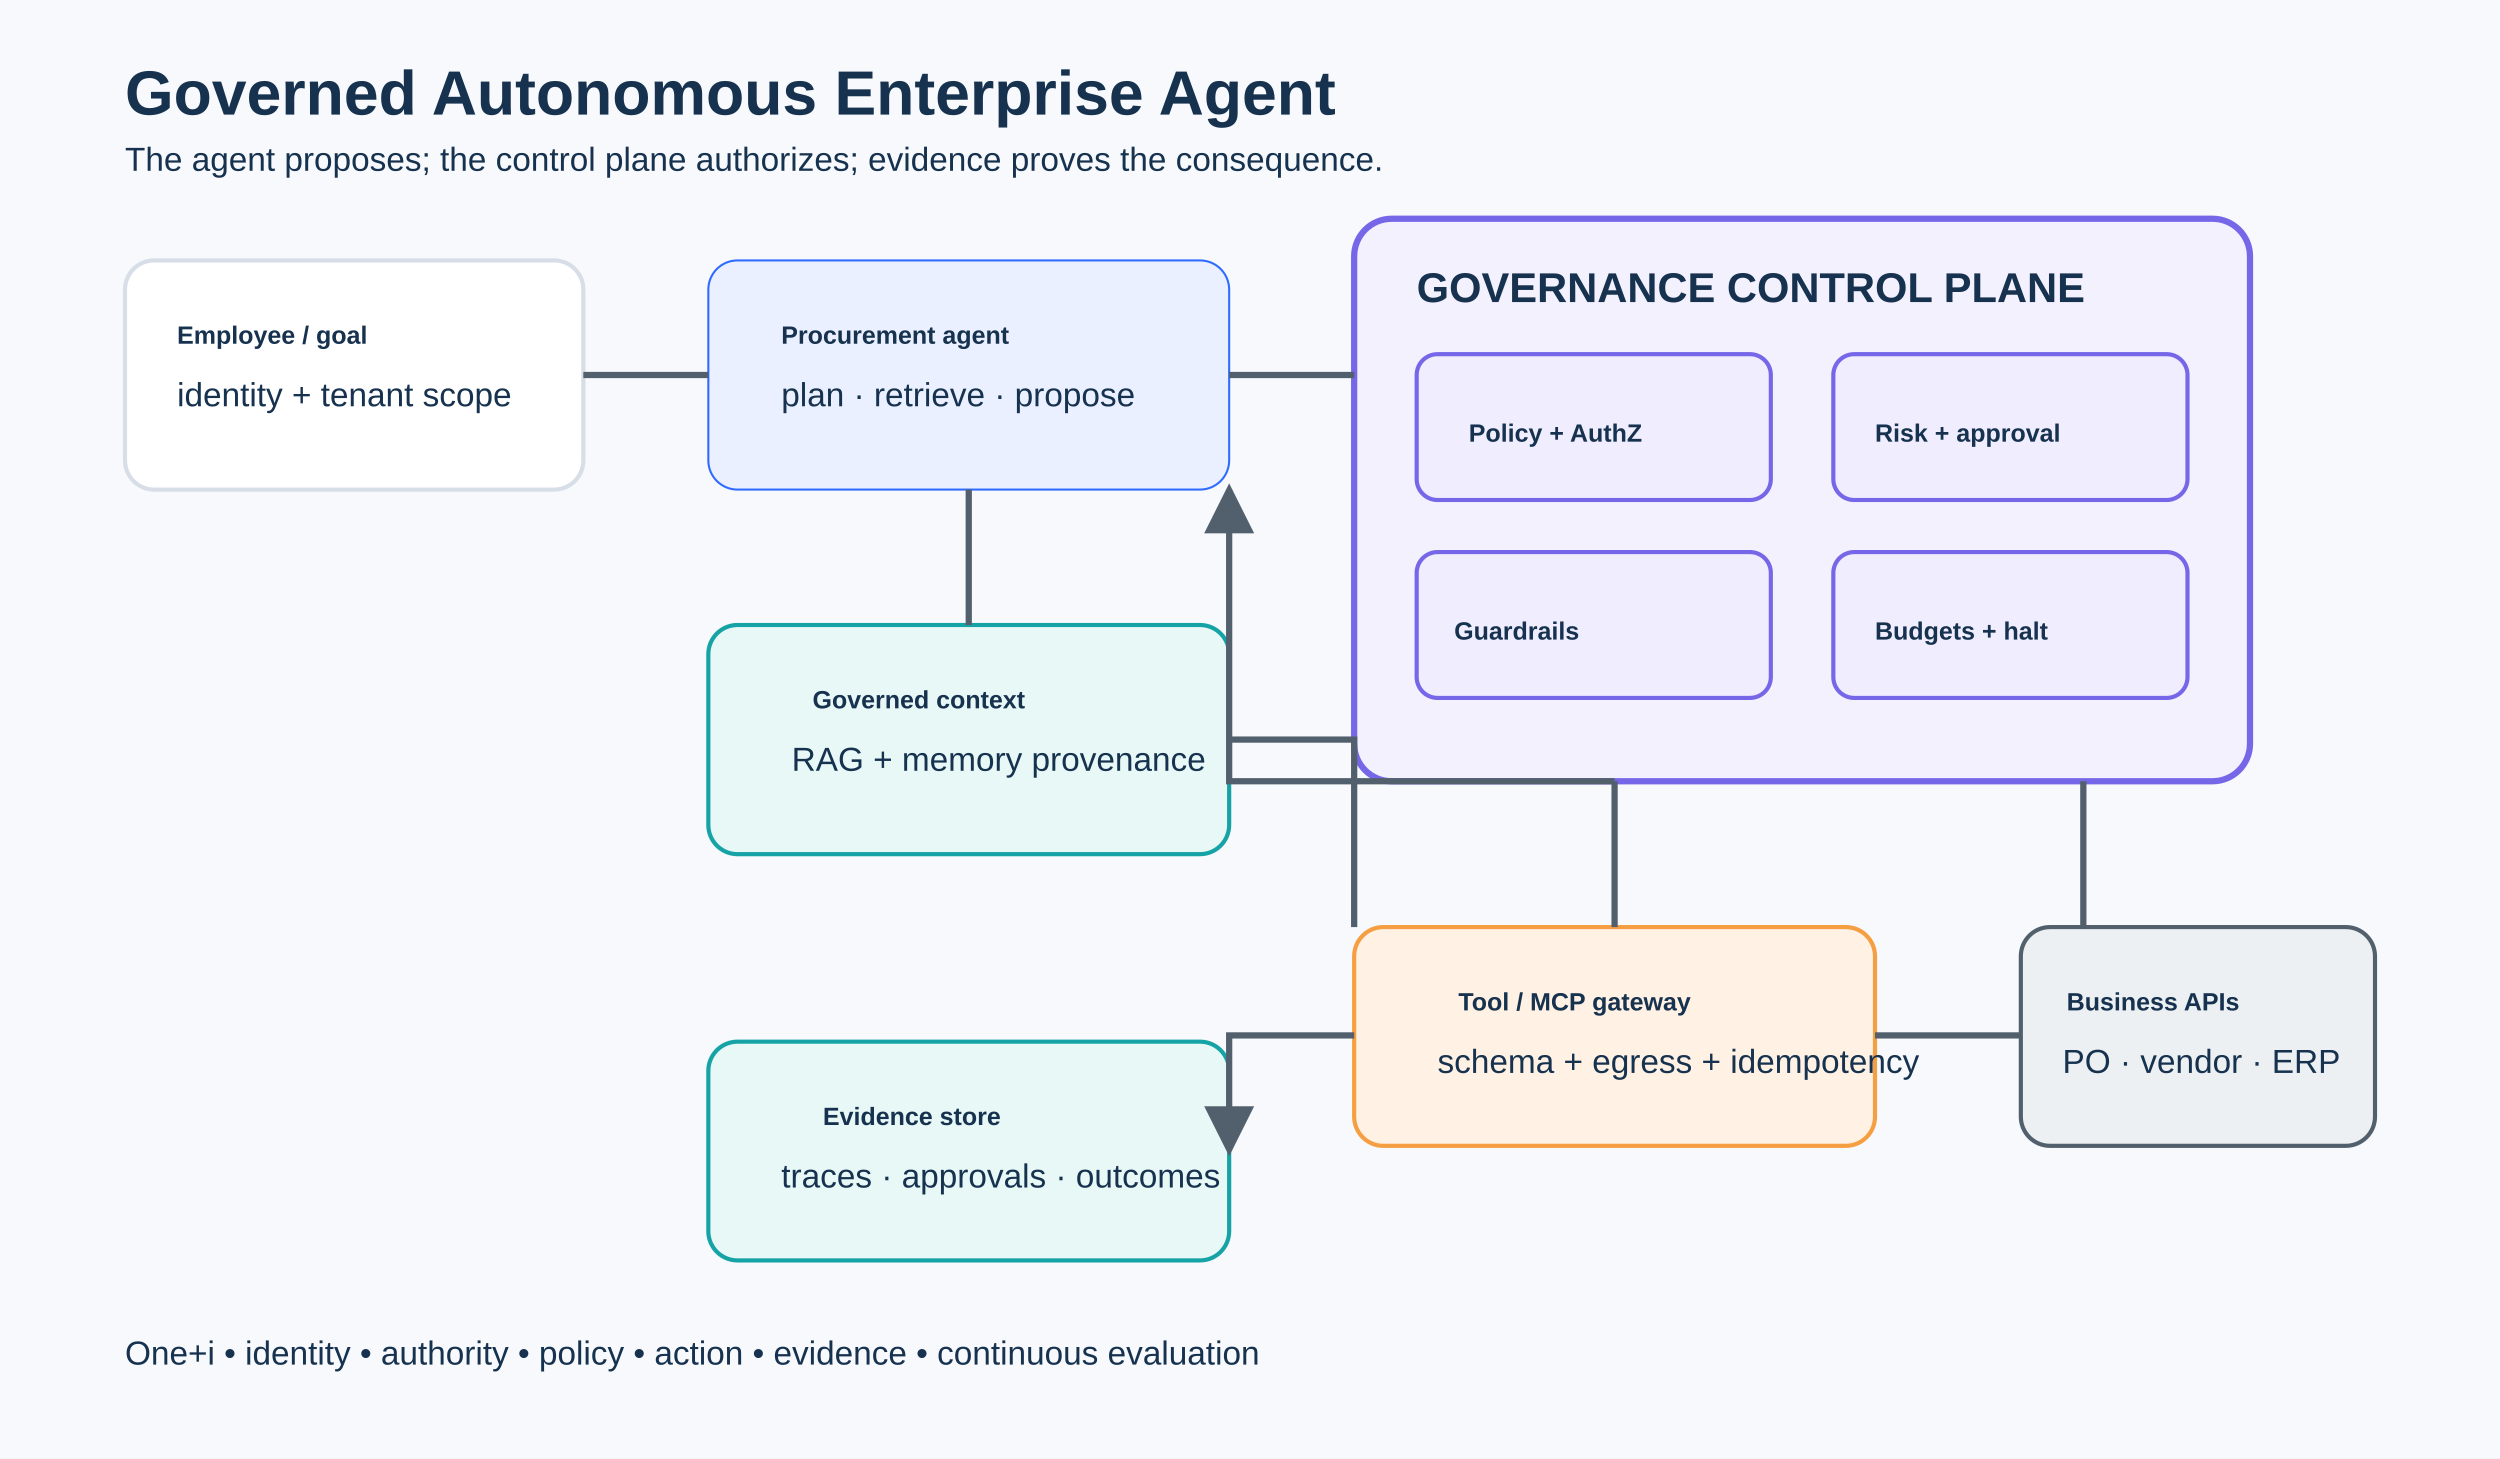
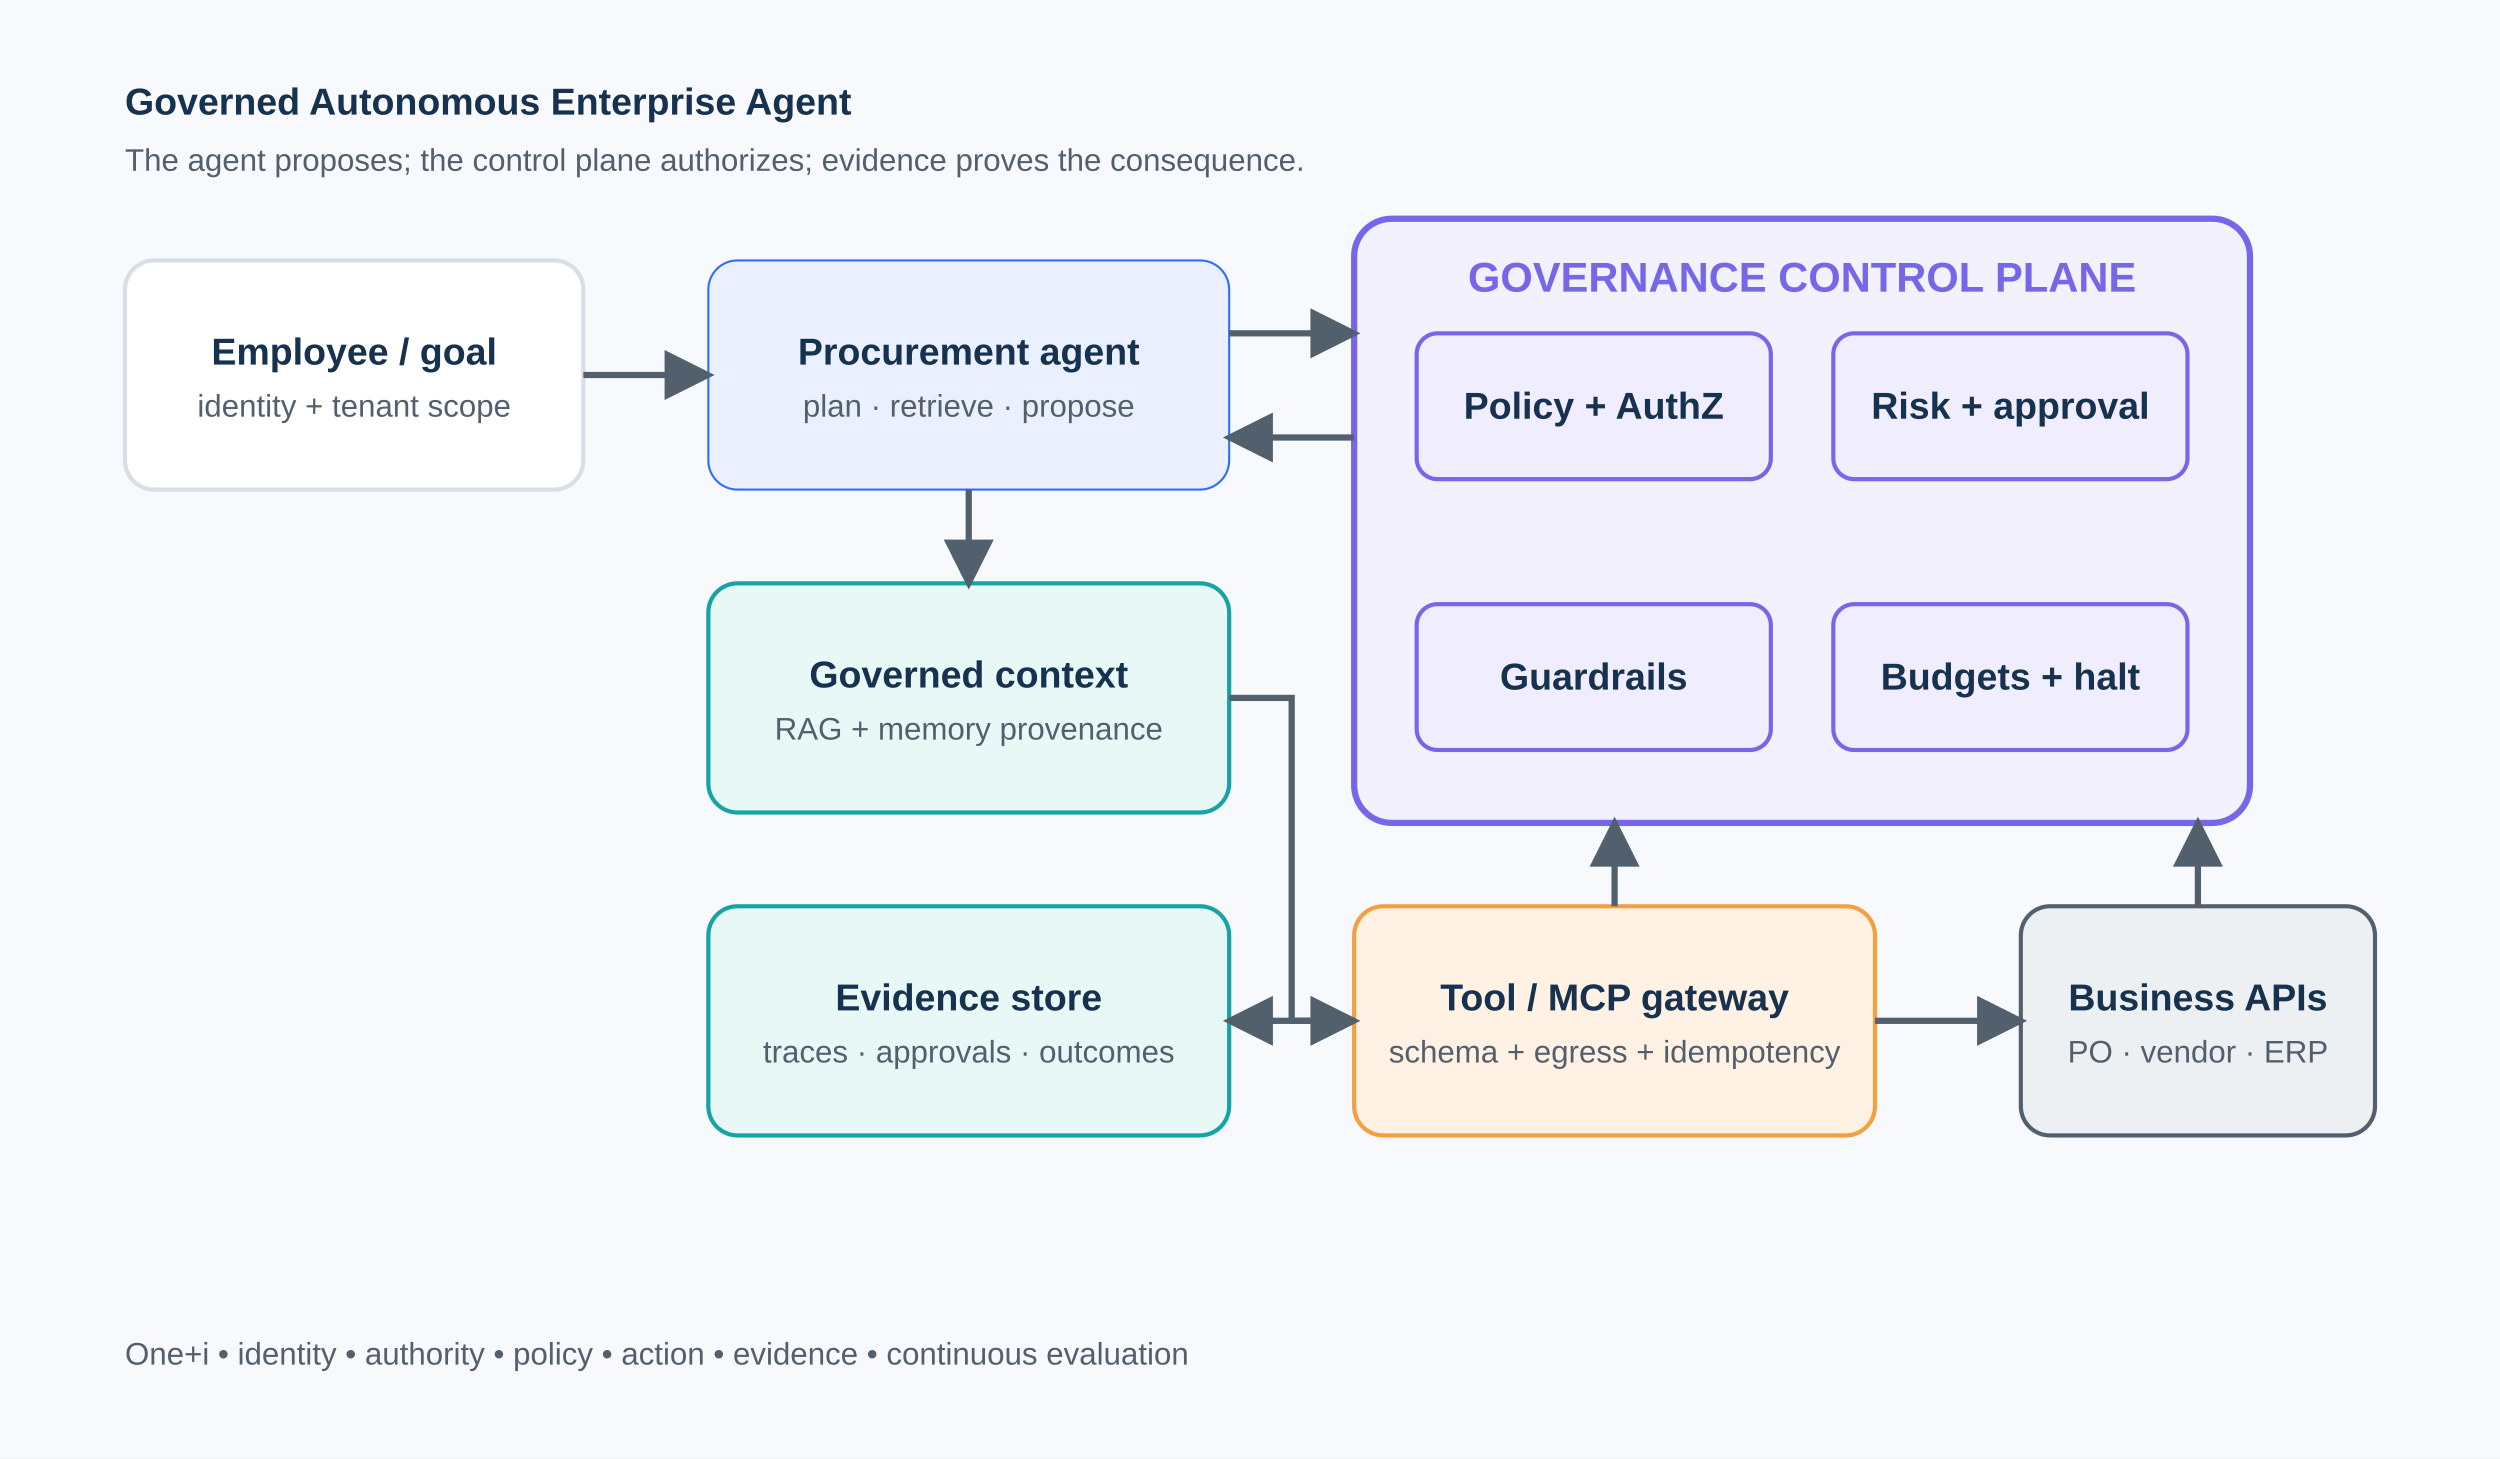
<svg xmlns="http://www.w3.org/2000/svg" width="1200" height="700" viewBox="0 0 1200 700" role="img" aria-labelledby="t d">
  <rect width="1200" height="700" fill="#F7F9FC" />
-   <style>text{font-family:Arial,sans-serif;fill:#16324F} .h{font-weight:700}.s{font-size:16px}.b{stroke:#D7DEE8;stroke-width:2}.a{fill:#fff}.svc{fill:#EAF0FF;stroke:#2F6BFF}.gov{fill:#F0EDFF;stroke:#7667E8}.dat{fill:#E7F8F7;stroke:#16A3A5}.tool{fill:#FFF1E3;stroke:#F59E42}.ops{fill:#EDF0F2;stroke:#52606D}.line{stroke:#52606D;stroke-width:3;fill:none;marker-end:url(#m)}</style>
+   <style>text{font-family:Arial,sans-serif;fill:#16324F; text-anchor:middle} .l{text-anchor:start} .h{font-weight:700; font-size:18px} .s{font-size:15px; fill:#52606D} .b{stroke:#D7DEE8;stroke-width:2} .a{fill:#fff} .svc{fill:#EAF0FF;stroke:#2F6BFF} .gov{fill:#F0EDFF;stroke:#7667E8} .dat{fill:#E7F8F7;stroke:#16A3A5} .tool{fill:#FFF1E3;stroke:#F59E42} .ops{fill:#EDF0F2;stroke:#52606D} .line{stroke:#52606D;stroke-width:3;fill:none;marker-end:url(#m)} </style>
  <defs>
    <marker id="m" markerWidth="8" markerHeight="8" refX="7" refY="4" orient="auto">
      <path d="M0 0L8 4L0 8z" fill="#52606D" />
    </marker>
  </defs>
-   <text x="60" y="55" font-size="30" class="h">Governed Autonomous Enterprise Agent</text>
-   <text x="60" y="82" class="s">The agent proposes; the control plane authorizes; evidence proves the consequence.</text>
+   <text x="60" y="55" font-size="30" class="h l">Governed Autonomous Enterprise Agent</text>
+   <text x="60" y="82" class="s l">The agent proposes; the control plane authorizes; evidence proves the consequence.</text>
+   <text x="60" y="655" class="s l">One+i • identity • authority • policy • action • evidence • continuous evaluation</text>
  <rect x="60" y="125" width="220" height="110" rx="14" class="a b" />
-   <text x="85" y="165" class="h">Employee / goal</text>
-   <text x="85" y="195" class="s">identity + tenant scope</text>
+   <text x="170.0" y="175.0" class="h">Employee / goal</text>
+   <text x="170.0" y="200.0" class="s">identity + tenant scope</text>
  <rect x="340" y="125" width="250" height="110" rx="14" class="svc" />
-   <text x="375" y="165" class="h">Procurement agent</text>
-   <text x="375" y="195" class="s">plan · retrieve · propose</text>
-   <rect x="650" y="105" width="430" height="270" rx="18" fill="#F4F1FF" stroke="#7667E8" stroke-width="3" />
-   <text x="680" y="145" class="h" font-size="20">GOVERNANCE CONTROL PLANE</text>
-   <rect x="680" y="170" width="170" height="70" rx="10" class="gov b" />
-   <text x="705" y="212" class="h">Policy + AuthZ</text>
-   <rect x="880" y="170" width="170" height="70" rx="10" class="gov b" />
-   <text x="900" y="212" class="h">Risk + approval</text>
-   <rect x="680" y="265" width="170" height="70" rx="10" class="gov b" />
-   <text x="698" y="307" class="h">Guardrails</text>
-   <rect x="880" y="265" width="170" height="70" rx="10" class="gov b" />
-   <text x="900" y="307" class="h">Budgets + halt</text>
-   <rect x="340" y="300" width="250" height="110" rx="14" class="dat b" />
-   <text x="390" y="340" class="h">Governed context</text>
-   <text x="380" y="370" class="s">RAG + memory provenance</text>
-   <rect x="650" y="445" width="250" height="105" rx="14" class="tool b" />
-   <text x="700" y="485" class="h">Tool / MCP gateway</text>
-   <text x="690" y="515" class="s">schema + egress + idempotency</text>
-   <rect x="970" y="445" width="170" height="105" rx="14" class="ops b" />
-   <text x="992" y="485" class="h">Business APIs</text>
-   <text x="990" y="515" class="s">PO · vendor · ERP</text>
-   <rect x="340" y="500" width="250" height="105" rx="14" class="dat b" />
-   <text x="395" y="540" class="h">Evidence store</text>
-   <text x="375" y="570" class="s">traces · approvals · outcomes</text>
-   <path d="M280 180H340M590 180H650M465 235V300M590 355H650V445M900 497H970M650 497H590V552" class="line" />
-   <path d="M775 445V375M1000 445V375M775 375H590V235" class="line" />
-   <text x="60" y="655" class="s">One+i • identity • authority • policy • action • evidence • continuous evaluation</text>
+   <text x="465.0" y="175.0" class="h">Procurement agent</text>
+   <text x="465.0" y="200.0" class="s">plan · retrieve · propose</text>
+   <rect x="340" y="280" width="250" height="110" rx="14" class="dat b" />
+   <text x="465.0" y="330.0" class="h">Governed context</text>
+   <text x="465.0" y="355.0" class="s">RAG + memory provenance</text>
+   <rect x="340" y="435" width="250" height="110" rx="14" class="dat b" />
+   <text x="465.0" y="485.0" class="h">Evidence store</text>
+   <text x="465.0" y="510.0" class="s">traces · approvals · outcomes</text>
+   <rect x="650" y="105" width="430" height="290" rx="18" fill="#F4F1FF" stroke="#7667E8" stroke-width="3" />
+   <text x="865" y="140" class="h" style="font-size:20px; fill:#7667E8">GOVERNANCE CONTROL PLANE</text>
+   <rect x="680" y="160" width="170" height="70" rx="10" class="gov b" />
+   <text x="765.0" y="201.0" class="h">Policy + AuthZ</text>
+   <rect x="880" y="160" width="170" height="70" rx="10" class="gov b" />
+   <text x="965.0" y="201.0" class="h">Risk + approval</text>
+   <rect x="680" y="290" width="170" height="70" rx="10" class="gov b" />
+   <text x="765.0" y="331.0" class="h">Guardrails</text>
+   <rect x="880" y="290" width="170" height="70" rx="10" class="gov b" />
+   <text x="965.0" y="331.0" class="h">Budgets + halt</text>
+   <rect x="650" y="435" width="250" height="110" rx="14" class="tool b" />
+   <text x="775.0" y="485.0" class="h">Tool / MCP gateway</text>
+   <text x="775.0" y="510.0" class="s">schema + egress + idempotency</text>
+   <rect x="970" y="435" width="170" height="110" rx="14" class="ops b" />
+   <text x="1055.0" y="485.0" class="h">Business APIs</text>
+   <text x="1055.0" y="510.0" class="s">PO · vendor · ERP</text>
+   <path d="M 280 180 H 340" class="line" />
+   <path d="M 590 160 H 650" class="line" />
+   <path d="M 650 210 H 590" class="line" />
+   <path d="M 465 235 V 280" class="line" />
+   <path d="M 590 335 H 620 V 490 H 650" class="line" />
+   <path d="M 775 435 V 395" class="line" />
+   <path d="M 1055 435 V 395" class="line" />
+   <path d="M 900 490 H 970" class="line" />
+   <path d="M 650 490 H 590" class="line" />
</svg>
